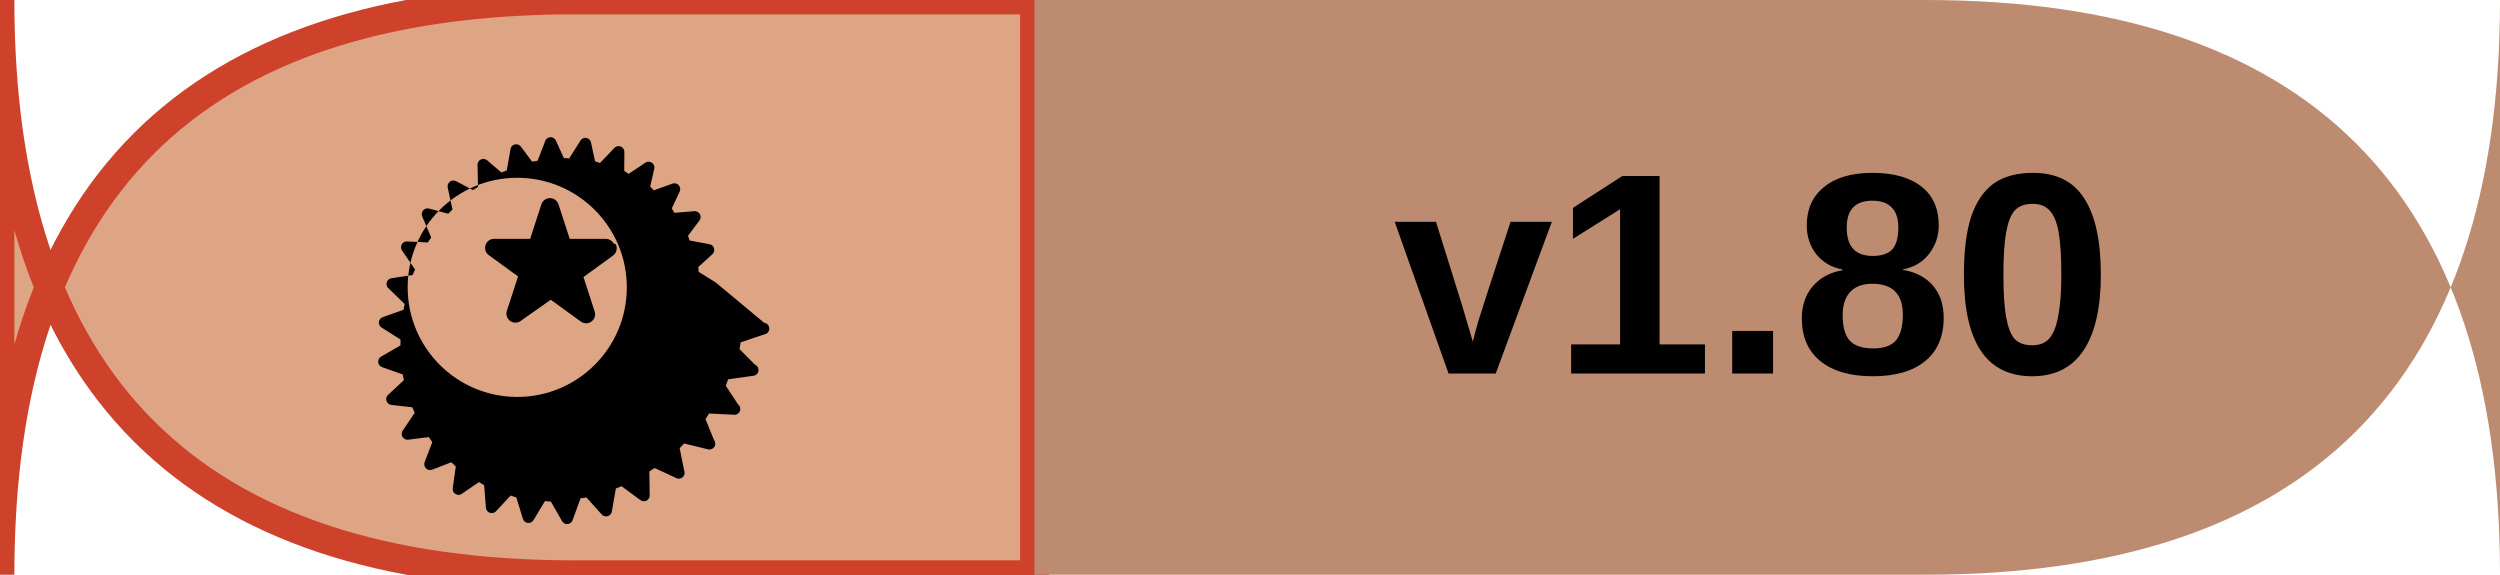
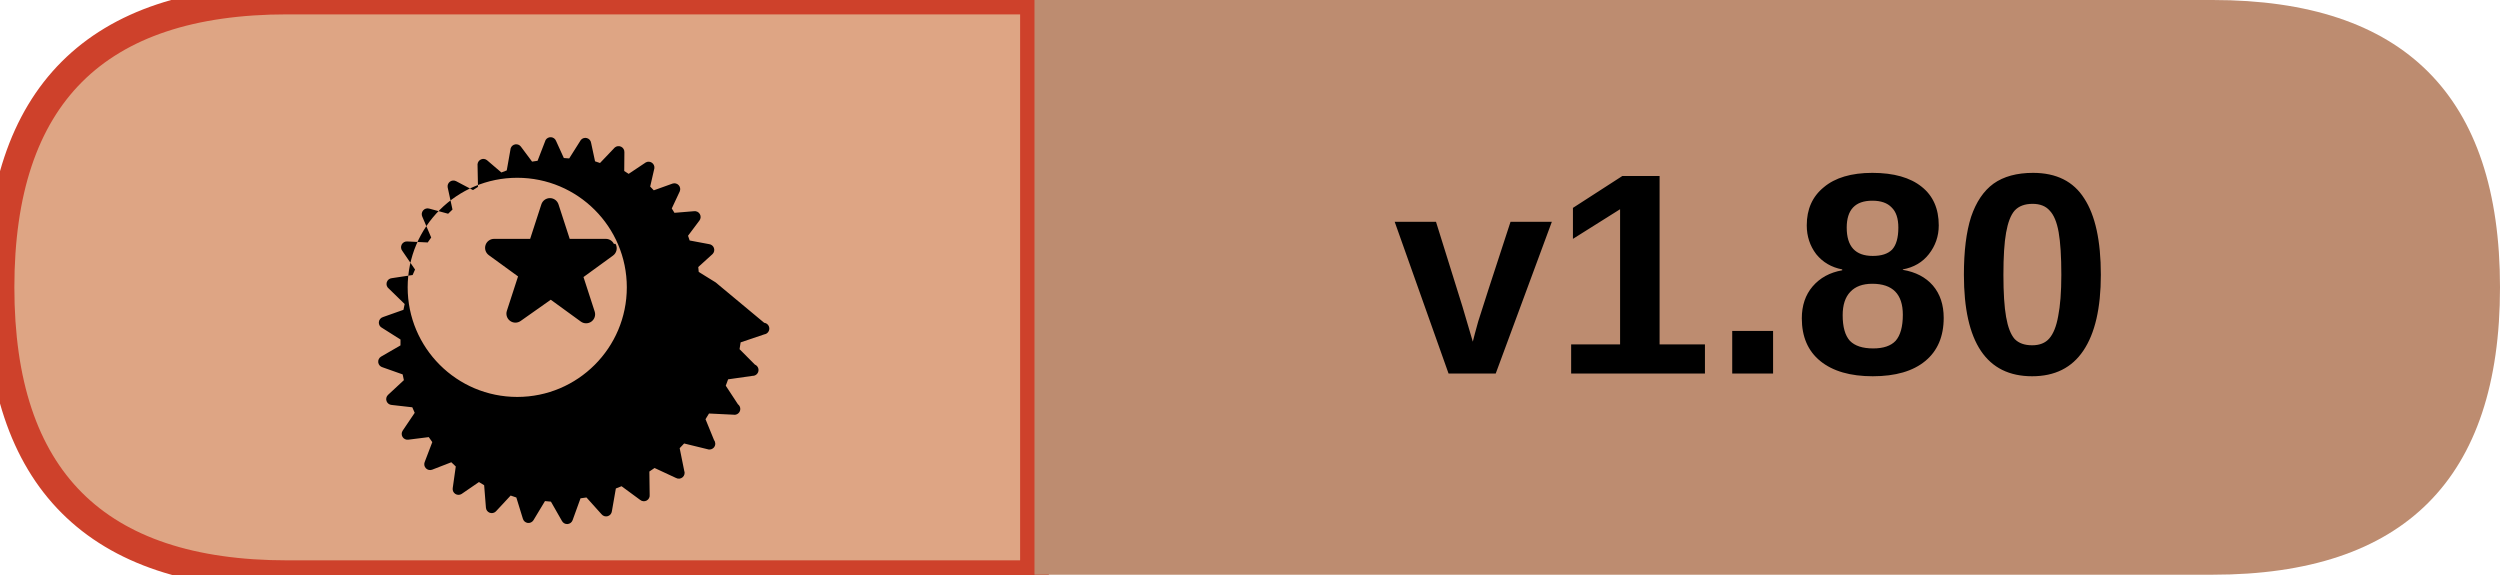
<svg xmlns="http://www.w3.org/2000/svg" width="87" height="20" viewBox="0 0 87 20">
-   <path d="M20 0H36L36 0V20L36 20H20Q0 20 0 0V20Q0 0 20 0Z" fill="#DEA584" stroke="#CE412B" stroke-width="1" />
-   <path d="M36 0H67Q87 0 87 20V0Q87 20 67 20H36L36 20V0L36 0Z" fill="#BD8C70" />
+   <path d="M10 0H36L36 0V20L36 20H10Q0 20 0 10V10Q0 0 10 0Z" fill="#DEA584" stroke="#CE412B" stroke-width="1" />
+   <path d="M36 0H77Q87 0 87 10V10Q87 20 77 20H36L36 20V0L36 0Z" fill="#BD8C70" />
  <g transform="translate(11, 3) scale(0.5833333)">
    <path fill="#000000" d="M23.835 11.703l-1.008-.623-.028-.292 .857-.778a.348.348 0 00-.207-.588l-1.163-.218-.097-.283 .682-.91a.348.348 0 00-.322-.554l-1.17.096-.16-.26 .476-1.017a.348.348 0 00-.426-.468l-1.123.403-.215-.224 .251-1.095a.348.348 0 00-.51-.347l-1.025.684-.264-.17 .009-1.123a.348.348 0 00-.574-.278l-.88.923-.296-.1-.235-1.097a.348.348 0 00-.612-.177l-.696 1.102-.32-.025-.465-1.023a.348.348 0 00-.623-.048l-.478 1.236-.328.05-.67-.898a.348.348 0 00-.607.102l-.234 1.32-.32.124-.858-.733a.348.348 0 00-.565.245l.027 1.347-.298.191-1.012-.534a.348.348 0 00-.498.375l.287 1.32-.26.25-1.13-.307a.348.348 0 00-.41.485l.53 1.24-.208.296-1.206-.06a.348.348 0 00-.303.571l.753 1.103-.144.328-1.237.187a.348.348 0 00-.18.627l.942.917-.072.345-1.22.432a.348.348 0 00-.047.65l1.092.691-.003.35-1.156.668a.348.348 0 00.088.638l1.198.424.073.344-.95.882a.348.348 0 00.218.596l1.234.14.144.33-.717 1.063a.348.348 0 00.338.539l1.218-.153.21.298-.458 1.2a.348.348 0 00.443.448l1.15-.446.266.252-.183 1.298a.348.348 0 00.528.343l1.038-.712.31.19.106 1.34a.348.348 0 00.59.225l.884-.95.34.116.39 1.267a.348.348 0 00.626.097l.693-1.15.355.034.656 1.15a.348.348 0 00.635-.039l.474-1.31.355-.05.9 1.001a.348.348 0 00.616-.178l.237-1.36.34-.134 1.107.814a.348.348 0 00.57-.313l-.018-1.378.31-.211 1.273.592a.348.348 0 00.495-.434l-.27-1.34.266-.28 1.39.34a.348.348 0 00.396-.539l-.51-1.25.208-.339 1.452.07a.348.348 0 00.275-.62l-.727-1.109.14-.38 1.46-.208a.348.348 0 00.138-.67l-.916-.922.064-.405 1.413-.478a.348.348 0 00-.007-.69zM12 18.537a6.537 6.537 0 110-13.074 6.537 6.537 0 010 13.074zm5.765-9.132a.537.537 0 00-.481-.298h-2.154l-.67-2.062a.537.537 0 00-1.02 0l-.67 2.062H10.617a.537.537 0 00-.316.97l1.747 1.27-.668 2.056a.537.537 0 00.826.6L14 12.738l1.794 1.304a.537.537 0 00.826-.6l-.668-2.057 1.747-1.27a.537.537 0 00.166-.71z" />
  </g>
  <text x="61" y="13" text-anchor="middle" fill="#000000" font-family="Verdana,Arial,sans-serif" font-size="10" font-weight="600">v1.80</text>
</svg>
